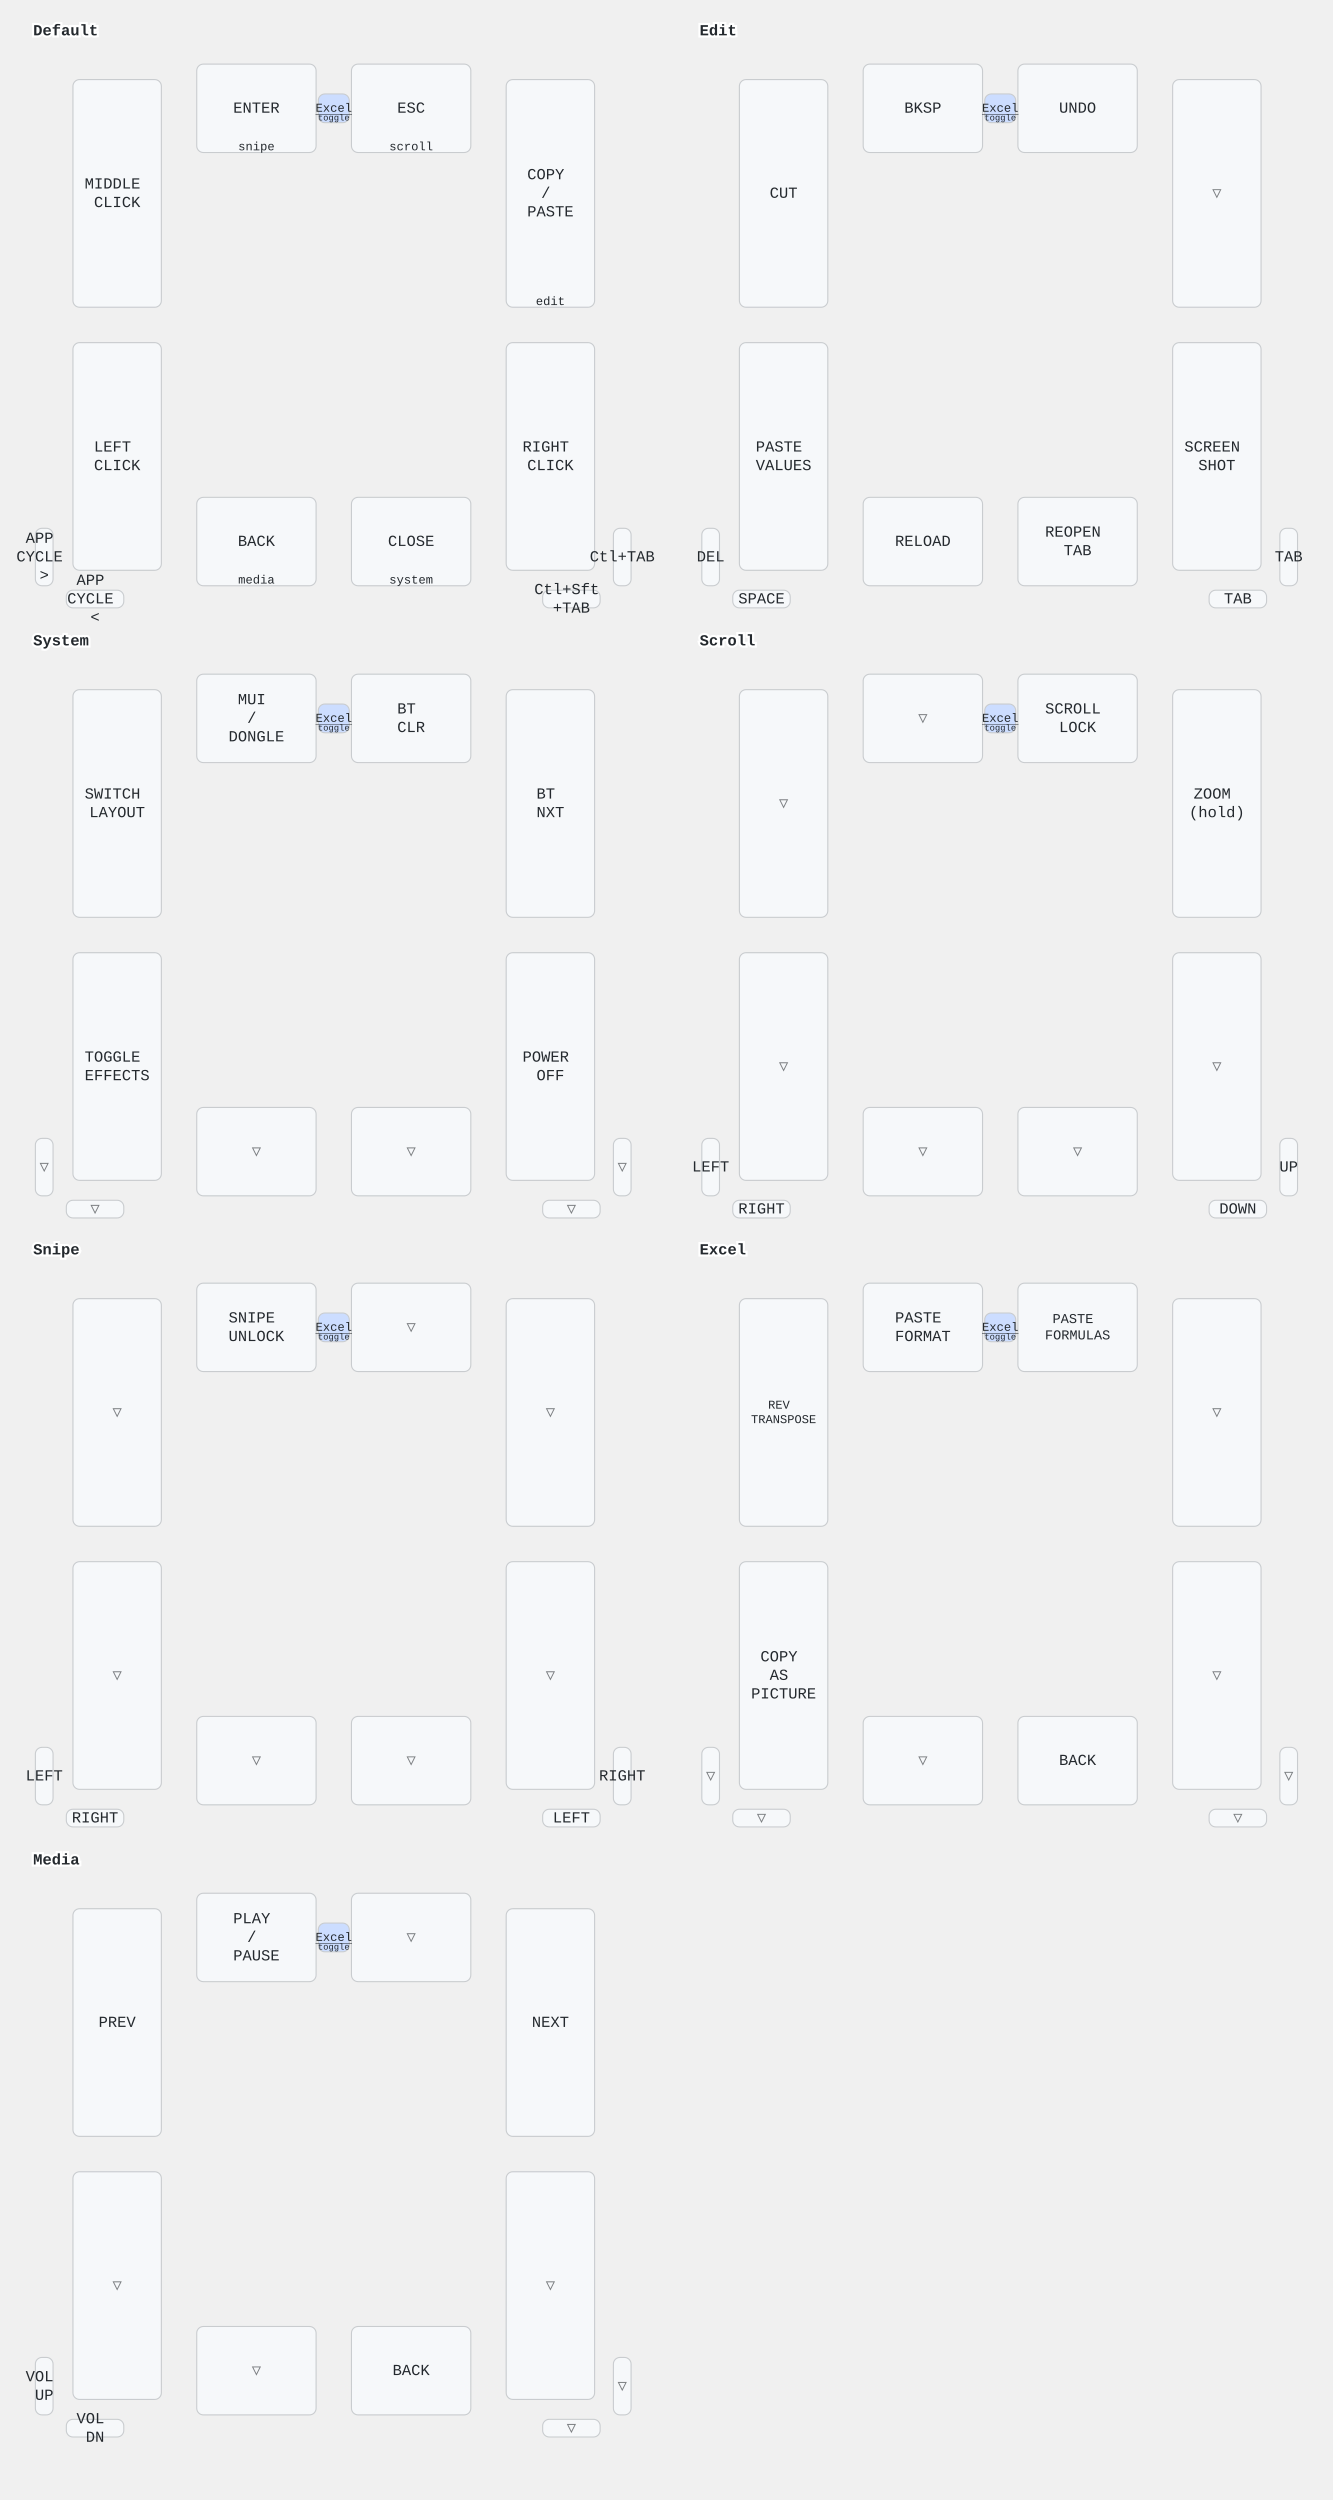
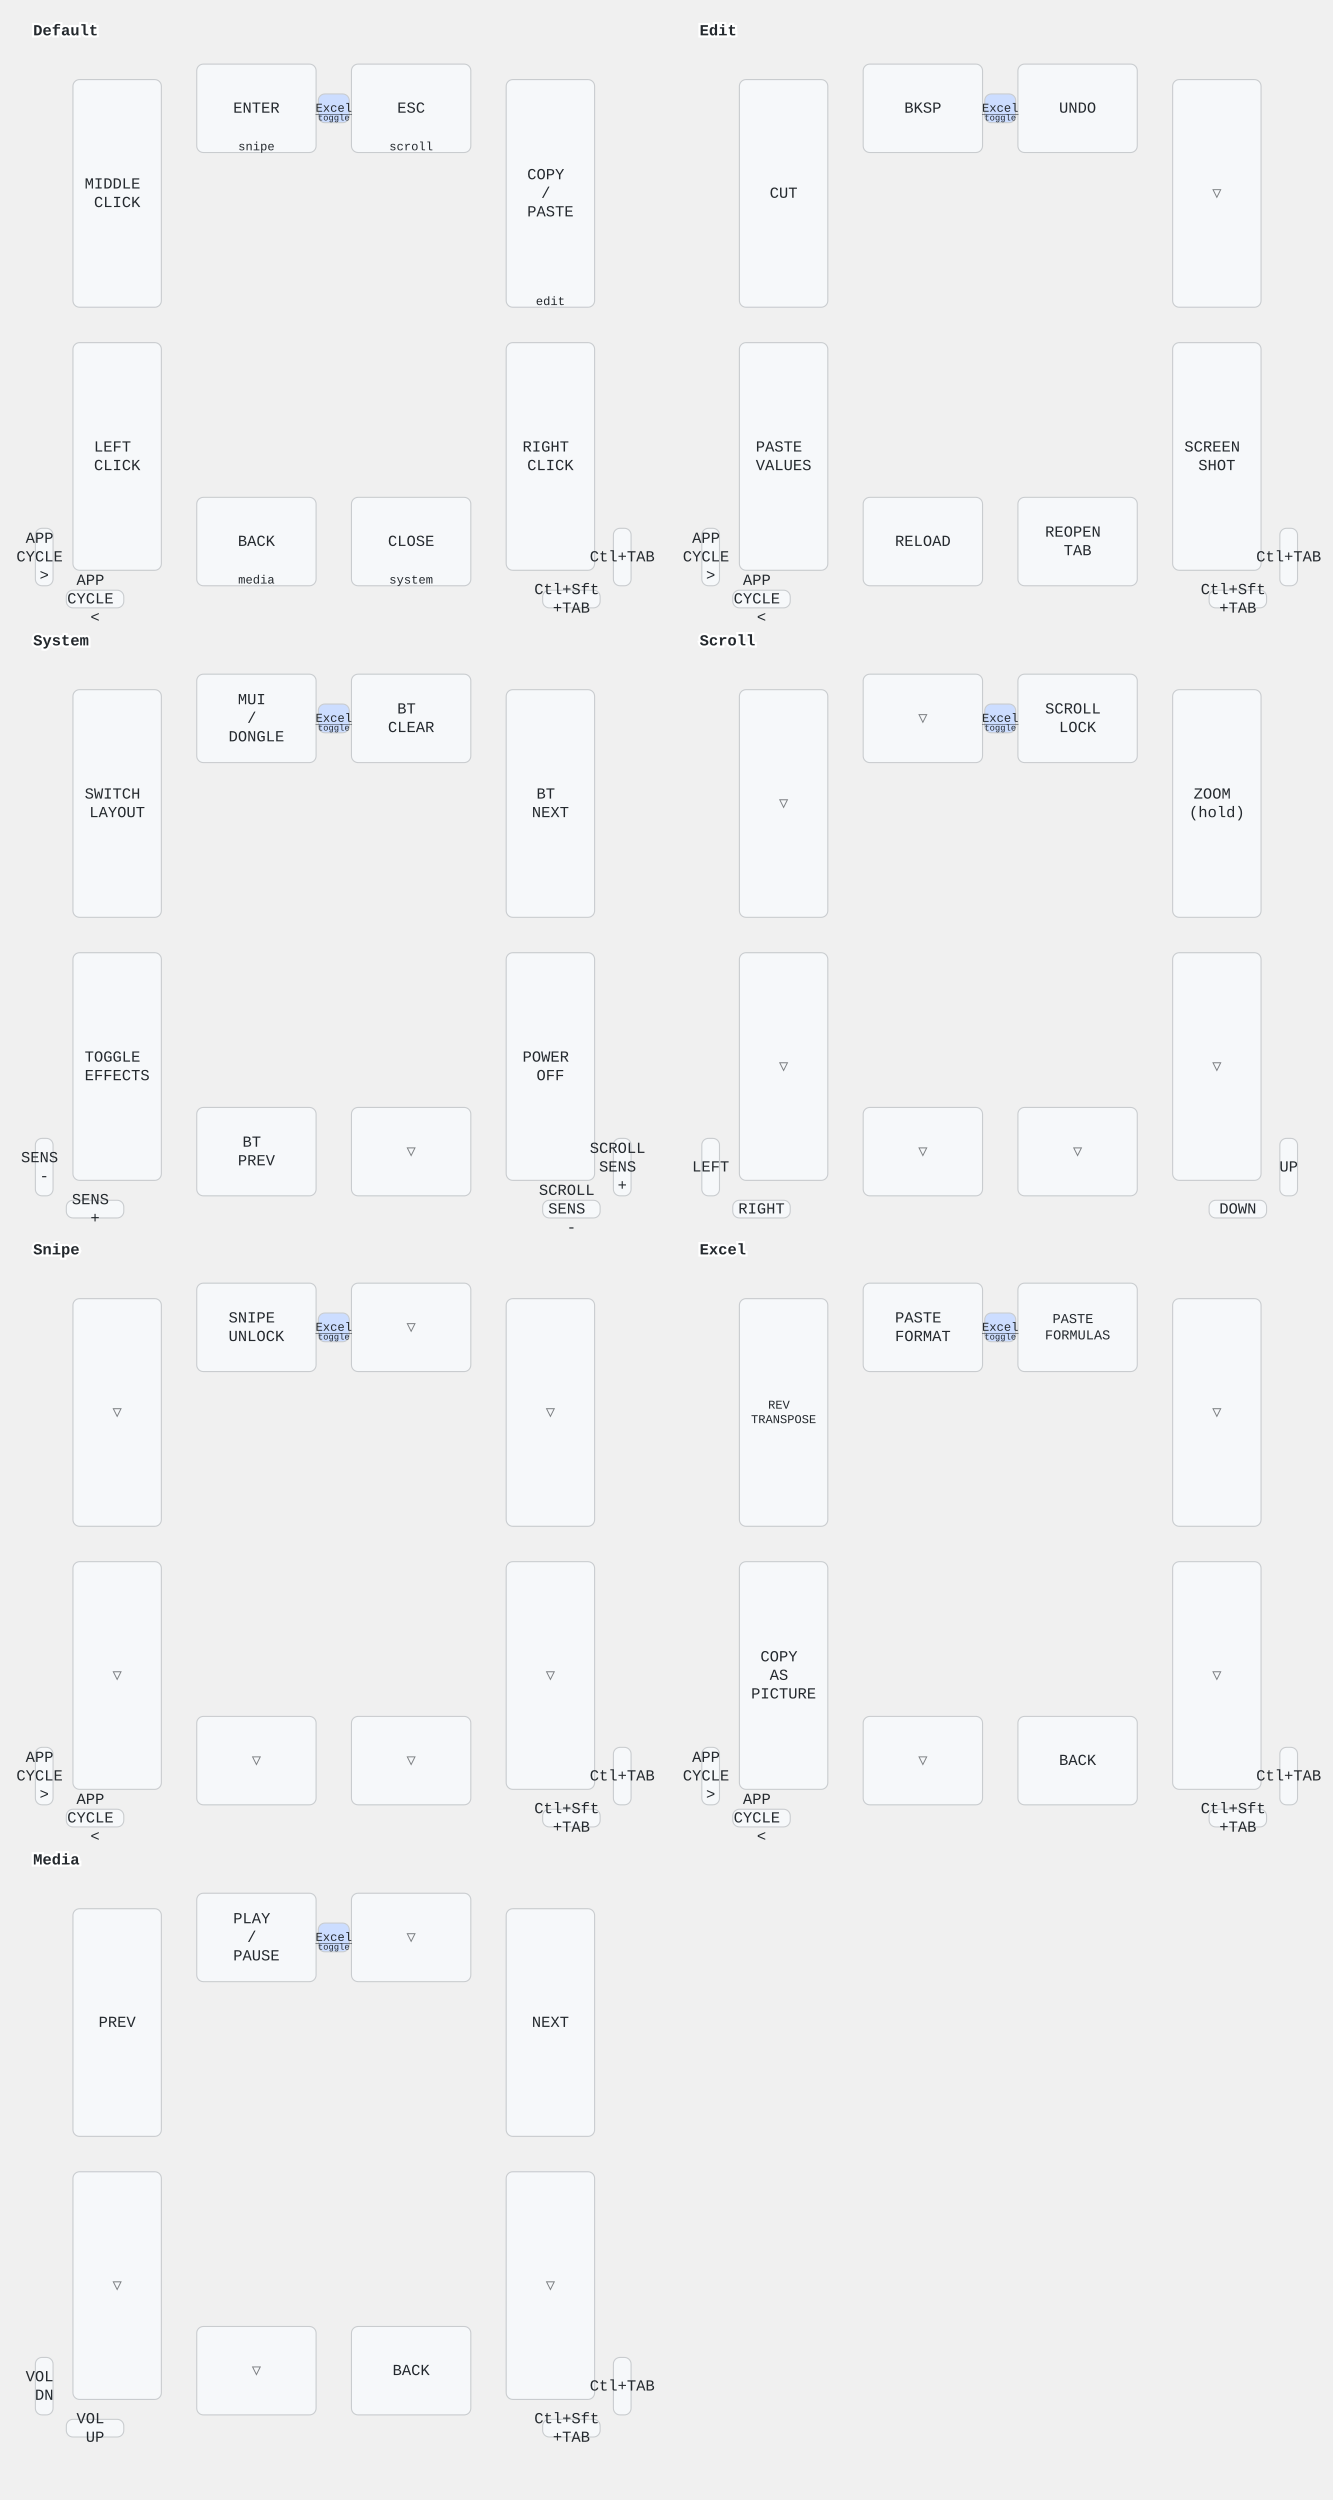
<svg xmlns="http://www.w3.org/2000/svg" width="1206" height="2262" viewBox="0 0 1206 2262" class="keymap">
  <style>/* inherit to force styles through use tags */
svg path {
    fill: inherit;
}

/* font and background color specifications */
svg.keymap {
    font-family: SFMono-Regular,Consolas,Liberation Mono,Menlo,monospace;
    font-size: 14px;
    font-kerning: normal;
    text-rendering: optimizeLegibility;
    fill: #24292e;
}

/* default key styling */
rect.key {
    fill: #f6f8fa;
}

rect.key, rect.combo {
    stroke: #c9cccf;
    stroke-width: 1;
}

/* default key side styling, only used is draw_key_sides is set */
rect.side {
    filter: brightness(90%);
}

/* color accent for combo boxes */
rect.combo, rect.combo-separate {
    fill: #cdf;
}

/* color accent for held keys */
rect.held, rect.combo.held {
    fill: #fdd;
}

/* color accent for ghost (optional) keys */
rect.ghost, rect.combo.ghost {
    stroke-dasharray: 4, 4;
    stroke-width: 2;
}

text {
    text-anchor: middle;
    dominant-baseline: middle;
}

/* styling for layer labels */
text.label {
    font-weight: bold;
    text-anchor: start;
    stroke: white;
    stroke-width: 4;
    paint-order: stroke;
}

/* styling for optional footer */
text.footer {
    text-anchor: end;
    dominant-baseline: auto;
    stroke: white;
    stroke-width: 4;
    paint-order: stroke;
}

/* styling for combo tap, and key non-tap label text */
text.combo, text.hold, text.shifted, text.left, text.right, text.tl, text.tr, text.bl, text.br {
    font-size: 11px;
}

text.hold, text.bl, text.br {
    text-anchor: middle;
    dominant-baseline: auto;
}

text.shifted, text.tl, text.tr {
    text-anchor: middle;
    dominant-baseline: hanging;
}

text.left, text.tl, text.bl {
    text-anchor: start;
}

text.right, text.tr, text.br {
    text-anchor: end;
}

text.layer-activator {
    text-decoration: underline;
}

/* styling for hold/shifted label text in combo box */
text.combo.hold, text.combo.shifted, text.combo.left, text.combo.right {
    font-size: 8px;
}

/* lighter symbol for transparent keys */
text.trans {
    fill: #7b7e81;
}

/* styling for combo dendrons */
path.combo {
    stroke-width: 1;
    stroke: gray;
    fill: none;
}

/* Start Tabler Icons Cleanup */
/* cannot use height/width with glyphs */
.icon-tabler &gt; path {
    fill: inherit;
    stroke: inherit;
    stroke-width: 2;
}
/* hide tabler's default box */
.icon-tabler &gt; path[stroke="none"][fill="none"] {
    visibility: hidden;
}
/* End Tabler Icons Cleanup */
</style>
  <g transform="translate(30, 0)" class="layer-Default">
    <text x="0" y="28" class="label" id="Default">Default</text>
    <g transform="translate(0, 56)">
      <g transform="translate(202, 42)" class="key keypos-0">
        <rect rx="6" ry="6" x="-54" y="-40" width="108" height="80" class="key" />
        <text x="0" y="0" class="key tap">ENTER</text>
        <text x="0" y="38" class="key hold">snipe</text>
      </g>
      <g transform="translate(342, 42)" class="key keypos-1">
        <rect rx="6" ry="6" x="-54" y="-40" width="108" height="80" class="key" />
        <text x="0" y="0" class="key tap">ESC</text>
        <text x="0" y="38" class="key hold">scroll</text>
      </g>
      <g transform="translate(76, 119)" class="key keypos-2">
        <rect rx="6" ry="6" x="-40" y="-103" width="80" height="206" class="key" />
        <text x="0" y="0" class="key tap">
          <tspan x="0" dy="-0.6em">MIDDLE</tspan>
          <tspan x="0" dy="1.2em">CLICK</tspan>
        </text>
      </g>
      <g transform="translate(468, 119)" class="key keypos-3">
        <rect rx="6" ry="6" x="-40" y="-103" width="80" height="206" class="key" />
        <text x="0" y="0" class="key tap">
          <tspan x="0" dy="-1.2em">COPY</tspan>
          <tspan x="0" dy="1.2em">/</tspan>
          <tspan x="0" dy="1.2em">PASTE</tspan>
        </text>
        <text x="0" y="101" class="key hold">edit</text>
      </g>
      <g transform="translate(76, 357)" class="key keypos-4">
        <rect rx="6" ry="6" x="-40" y="-103" width="80" height="206" class="key" />
        <text x="0" y="0" class="key tap">
          <tspan x="0" dy="-0.6em">LEFT</tspan>
          <tspan x="0" dy="1.2em">CLICK</tspan>
        </text>
      </g>
      <g transform="translate(468, 357)" class="key keypos-5">
        <rect rx="6" ry="6" x="-40" y="-103" width="80" height="206" class="key" />
        <text x="0" y="0" class="key tap">
          <tspan x="0" dy="-0.6em">RIGHT</tspan>
          <tspan x="0" dy="1.2em">CLICK</tspan>
        </text>
      </g>
      <g transform="translate(202, 434)" class="key keypos-6">
        <rect rx="6" ry="6" x="-54" y="-40" width="108" height="80" class="key" />
        <text x="0" y="0" class="key tap">BACK</text>
        <text x="0" y="38" class="key hold">media</text>
      </g>
      <g transform="translate(342, 434)" class="key keypos-7">
        <rect rx="6" ry="6" x="-54" y="-40" width="108" height="80" class="key" />
        <text x="0" y="0" class="key tap">CLOSE</text>
        <text x="0" y="38" class="key hold">system</text>
      </g>
      <g transform="translate(10, 448)" class="key keypos-8">
        <rect rx="6" ry="6" x="-8" y="-26" width="16" height="52" class="key" />
        <text x="0" y="0" class="key tap">
          <tspan x="0" dy="-1.2em">APP</tspan>
          <tspan x="0" dy="1.2em">CYCLE</tspan>
          <tspan x="0" dy="1.2em">&gt;</tspan>
        </text>
      </g>
      <g transform="translate(533, 448)" class="key keypos-9">
        <rect rx="6" ry="6" x="-8" y="-26" width="16" height="52" class="key" />
        <text x="0" y="0" class="key tap">Ctl+TAB</text>
      </g>
      <g transform="translate(56, 486)" class="key keypos-10">
        <rect rx="6" ry="6" x="-26" y="-8" width="52" height="16" class="key" />
        <text x="0" y="0" class="key tap">
          <tspan x="0" dy="-1.2em">APP</tspan>
          <tspan x="0" dy="1.2em">CYCLE</tspan>
          <tspan x="0" dy="1.2em">&lt;</tspan>
        </text>
      </g>
      <g transform="translate(487, 486)" class="key keypos-11">
        <rect rx="6" ry="6" x="-26" y="-8" width="52" height="16" class="key" />
        <text x="0" y="0" class="key tap">
          <tspan x="0" dy="-0.6em">Ctl+Sft</tspan>
          <tspan x="0" dy="1.2em">+TAB</tspan>
        </text>
      </g>
      <g class="combo combopos-0">
        <rect rx="6" ry="6" x="258" y="29" width="28" height="26" class="combo" />
        <a href="#Excel">
          <text x="272" y="42" class="combo tap layer-activator">Excel</text>
        </a>
        <text x="272" y="53" class="combo hold">toggle</text>
      </g>
    </g>
  </g>
  <g transform="translate(633, 0)" class="layer-Edit">
    <text x="0" y="28" class="label" id="Edit">Edit</text>
    <g transform="translate(0, 56)">
      <g transform="translate(202, 42)" class="key keypos-0">
        <rect rx="6" ry="6" x="-54" y="-40" width="108" height="80" class="key" />
        <text x="0" y="0" class="key tap">BKSP</text>
      </g>
      <g transform="translate(342, 42)" class="key keypos-1">
        <rect rx="6" ry="6" x="-54" y="-40" width="108" height="80" class="key" />
        <text x="0" y="0" class="key tap">UNDO</text>
      </g>
      <g transform="translate(76, 119)" class="key keypos-2">
        <rect rx="6" ry="6" x="-40" y="-103" width="80" height="206" class="key" />
        <text x="0" y="0" class="key tap">CUT</text>
      </g>
      <g transform="translate(468, 119)" class="key trans keypos-3">
        <rect rx="6" ry="6" x="-40" y="-103" width="80" height="206" class="key trans" />
        <text x="0" y="0" class="key trans tap">▽</text>
      </g>
      <g transform="translate(76, 357)" class="key keypos-4">
        <rect rx="6" ry="6" x="-40" y="-103" width="80" height="206" class="key" />
        <text x="0" y="0" class="key tap">
          <tspan x="0" dy="-0.6em">PASTE</tspan>
          <tspan x="0" dy="1.2em">VALUES</tspan>
        </text>
      </g>
      <g transform="translate(468, 357)" class="key keypos-5">
        <rect rx="6" ry="6" x="-40" y="-103" width="80" height="206" class="key" />
        <text x="0" y="0" class="key tap">
          <tspan x="0" dy="-0.6em">SCREEN</tspan>
          <tspan x="0" dy="1.2em">SHOT</tspan>
        </text>
      </g>
      <g transform="translate(202, 434)" class="key keypos-6">
        <rect rx="6" ry="6" x="-54" y="-40" width="108" height="80" class="key" />
        <text x="0" y="0" class="key tap">RELOAD</text>
      </g>
      <g transform="translate(342, 434)" class="key keypos-7">
        <rect rx="6" ry="6" x="-54" y="-40" width="108" height="80" class="key" />
        <text x="0" y="0" class="key tap">
          <tspan x="0" dy="-0.6em">REOPEN</tspan>
          <tspan x="0" dy="1.2em">TAB</tspan>
        </text>
      </g>
      <g transform="translate(10, 448)" class="key keypos-8">
        <rect rx="6" ry="6" x="-8" y="-26" width="16" height="52" class="key" />
-         <text x="0" y="0" class="key tap">DEL</text>
+         <text x="0" y="0" class="key tap">
+           <tspan x="0" dy="-1.2em">APP</tspan>
+           <tspan x="0" dy="1.2em">CYCLE</tspan>
+           <tspan x="0" dy="1.2em">&gt;</tspan>
+         </text>
      </g>
      <g transform="translate(533, 448)" class="key keypos-9">
        <rect rx="6" ry="6" x="-8" y="-26" width="16" height="52" class="key" />
-         <text x="0" y="0" class="key tap">TAB</text>
+         <text x="0" y="0" class="key tap">Ctl+TAB</text>
      </g>
      <g transform="translate(56, 486)" class="key keypos-10">
        <rect rx="6" ry="6" x="-26" y="-8" width="52" height="16" class="key" />
-         <text x="0" y="0" class="key tap">SPACE</text>
+         <text x="0" y="0" class="key tap">
+           <tspan x="0" dy="-1.2em">APP</tspan>
+           <tspan x="0" dy="1.2em">CYCLE</tspan>
+           <tspan x="0" dy="1.2em">&lt;</tspan>
+         </text>
      </g>
      <g transform="translate(487, 486)" class="key keypos-11">
        <rect rx="6" ry="6" x="-26" y="-8" width="52" height="16" class="key" />
-         <text x="0" y="0" class="key tap">TAB</text>
+         <text x="0" y="0" class="key tap">
+           <tspan x="0" dy="-0.6em">Ctl+Sft</tspan>
+           <tspan x="0" dy="1.2em">+TAB</tspan>
+         </text>
      </g>
      <g class="combo combopos-0">
        <rect rx="6" ry="6" x="258" y="29" width="28" height="26" class="combo" />
        <a href="#Excel">
          <text x="272" y="42" class="combo tap layer-activator">Excel</text>
        </a>
        <text x="272" y="53" class="combo hold">toggle</text>
      </g>
    </g>
  </g>
  <g transform="translate(30, 552)" class="layer-System">
    <text x="0" y="28" class="label" id="System">System</text>
    <g transform="translate(0, 56)">
      <g transform="translate(202, 42)" class="key keypos-0">
        <rect rx="6" ry="6" x="-54" y="-40" width="108" height="80" class="key" />
        <text x="0" y="0" class="key tap">
          <tspan x="0" dy="-1.2em">MUI</tspan>
          <tspan x="0" dy="1.2em">/</tspan>
          <tspan x="0" dy="1.2em">DONGLE</tspan>
        </text>
      </g>
      <g transform="translate(342, 42)" class="key keypos-1">
        <rect rx="6" ry="6" x="-54" y="-40" width="108" height="80" class="key" />
        <text x="0" y="0" class="key tap">
          <tspan x="0" dy="-0.6em">BT</tspan>
-           <tspan x="0" dy="1.2em">CLR</tspan>
+           <tspan x="0" dy="1.2em">CLEAR</tspan>
        </text>
      </g>
      <g transform="translate(76, 119)" class="key keypos-2">
        <rect rx="6" ry="6" x="-40" y="-103" width="80" height="206" class="key" />
        <text x="0" y="0" class="key tap">
          <tspan x="0" dy="-0.6em">SWITCH</tspan>
          <tspan x="0" dy="1.2em">LAYOUT</tspan>
        </text>
      </g>
      <g transform="translate(468, 119)" class="key keypos-3">
        <rect rx="6" ry="6" x="-40" y="-103" width="80" height="206" class="key" />
        <text x="0" y="0" class="key tap">
          <tspan x="0" dy="-0.6em">BT</tspan>
-           <tspan x="0" dy="1.2em">NXT</tspan>
+           <tspan x="0" dy="1.2em">NEXT</tspan>
        </text>
      </g>
      <g transform="translate(76, 357)" class="key keypos-4">
        <rect rx="6" ry="6" x="-40" y="-103" width="80" height="206" class="key" />
        <text x="0" y="0" class="key tap">
          <tspan x="0" dy="-0.6em">TOGGLE</tspan>
          <tspan x="0" dy="1.2em">EFFECTS</tspan>
        </text>
      </g>
      <g transform="translate(468, 357)" class="key keypos-5">
        <rect rx="6" ry="6" x="-40" y="-103" width="80" height="206" class="key" />
        <text x="0" y="0" class="key tap">
          <tspan x="0" dy="-0.6em">POWER</tspan>
          <tspan x="0" dy="1.2em">OFF</tspan>
        </text>
      </g>
-       <g transform="translate(202, 434)" class="key trans keypos-6">
-         <rect rx="6" ry="6" x="-54" y="-40" width="108" height="80" class="key trans" />
-         <text x="0" y="0" class="key trans tap">▽</text>
+       <g transform="translate(202, 434)" class="key keypos-6">
+         <rect rx="6" ry="6" x="-54" y="-40" width="108" height="80" class="key" />
+         <text x="0" y="0" class="key tap">
+           <tspan x="0" dy="-0.6em">BT</tspan>
+           <tspan x="0" dy="1.2em">PREV</tspan>
+         </text>
      </g>
      <g transform="translate(342, 434)" class="key trans keypos-7">
        <rect rx="6" ry="6" x="-54" y="-40" width="108" height="80" class="key trans" />
        <text x="0" y="0" class="key trans tap">▽</text>
      </g>
-       <g transform="translate(10, 448)" class="key trans keypos-8">
-         <rect rx="6" ry="6" x="-8" y="-26" width="16" height="52" class="key trans" />
-         <text x="0" y="0" class="key trans tap">▽</text>
-       </g>
-       <g transform="translate(533, 448)" class="key trans keypos-9">
-         <rect rx="6" ry="6" x="-8" y="-26" width="16" height="52" class="key trans" />
-         <text x="0" y="0" class="key trans tap">▽</text>
-       </g>
-       <g transform="translate(56, 486)" class="key trans keypos-10">
-         <rect rx="6" ry="6" x="-26" y="-8" width="52" height="16" class="key trans" />
-         <text x="0" y="0" class="key trans tap">▽</text>
-       </g>
-       <g transform="translate(487, 486)" class="key trans keypos-11">
-         <rect rx="6" ry="6" x="-26" y="-8" width="52" height="16" class="key trans" />
-         <text x="0" y="0" class="key trans tap">▽</text>
+       <g transform="translate(10, 448)" class="key keypos-8">
+         <rect rx="6" ry="6" x="-8" y="-26" width="16" height="52" class="key" />
+         <text x="0" y="0" class="key tap">
+           <tspan x="0" dy="-0.6em">SENS</tspan>
+           <tspan x="0" dy="1.2em">-</tspan>
+         </text>
+       </g>
+       <g transform="translate(533, 448)" class="key keypos-9">
+         <rect rx="6" ry="6" x="-8" y="-26" width="16" height="52" class="key" />
+         <text x="0" y="0" class="key tap">
+           <tspan x="0" dy="-1.2em">SCROLL</tspan>
+           <tspan x="0" dy="1.2em">SENS</tspan>
+           <tspan x="0" dy="1.2em">+</tspan>
+         </text>
+       </g>
+       <g transform="translate(56, 486)" class="key keypos-10">
+         <rect rx="6" ry="6" x="-26" y="-8" width="52" height="16" class="key" />
+         <text x="0" y="0" class="key tap">
+           <tspan x="0" dy="-0.6em">SENS</tspan>
+           <tspan x="0" dy="1.2em">+</tspan>
+         </text>
+       </g>
+       <g transform="translate(487, 486)" class="key keypos-11">
+         <rect rx="6" ry="6" x="-26" y="-8" width="52" height="16" class="key" />
+         <text x="0" y="0" class="key tap">
+           <tspan x="0" dy="-1.2em">SCROLL</tspan>
+           <tspan x="0" dy="1.2em">SENS</tspan>
+           <tspan x="0" dy="1.2em">-</tspan>
+         </text>
      </g>
      <g class="combo combopos-0">
        <rect rx="6" ry="6" x="258" y="29" width="28" height="26" class="combo" />
        <a href="#Excel">
          <text x="272" y="42" class="combo tap layer-activator">Excel</text>
        </a>
        <text x="272" y="53" class="combo hold">toggle</text>
      </g>
    </g>
  </g>
  <g transform="translate(633, 552)" class="layer-Scroll">
    <text x="0" y="28" class="label" id="Scroll">Scroll</text>
    <g transform="translate(0, 56)">
      <g transform="translate(202, 42)" class="key trans keypos-0">
        <rect rx="6" ry="6" x="-54" y="-40" width="108" height="80" class="key trans" />
        <text x="0" y="0" class="key trans tap">▽</text>
      </g>
      <g transform="translate(342, 42)" class="key keypos-1">
        <rect rx="6" ry="6" x="-54" y="-40" width="108" height="80" class="key" />
        <text x="0" y="0" class="key tap">
          <tspan x="0" dy="-0.6em">SCROLL</tspan>
          <tspan x="0" dy="1.2em">LOCK</tspan>
        </text>
      </g>
      <g transform="translate(76, 119)" class="key trans keypos-2">
        <rect rx="6" ry="6" x="-40" y="-103" width="80" height="206" class="key trans" />
        <text x="0" y="0" class="key trans tap">▽</text>
      </g>
      <g transform="translate(468, 119)" class="key keypos-3">
        <rect rx="6" ry="6" x="-40" y="-103" width="80" height="206" class="key" />
        <text x="0" y="0" class="key tap">
          <tspan x="0" dy="-0.6em">ZOOM</tspan>
          <tspan x="0" dy="1.2em">(hold)</tspan>
        </text>
      </g>
      <g transform="translate(76, 357)" class="key trans keypos-4">
        <rect rx="6" ry="6" x="-40" y="-103" width="80" height="206" class="key trans" />
        <text x="0" y="0" class="key trans tap">▽</text>
      </g>
      <g transform="translate(468, 357)" class="key trans keypos-5">
        <rect rx="6" ry="6" x="-40" y="-103" width="80" height="206" class="key trans" />
        <text x="0" y="0" class="key trans tap">▽</text>
      </g>
      <g transform="translate(202, 434)" class="key trans keypos-6">
        <rect rx="6" ry="6" x="-54" y="-40" width="108" height="80" class="key trans" />
        <text x="0" y="0" class="key trans tap">▽</text>
      </g>
      <g transform="translate(342, 434)" class="key trans keypos-7">
        <rect rx="6" ry="6" x="-54" y="-40" width="108" height="80" class="key trans" />
        <text x="0" y="0" class="key trans tap">▽</text>
      </g>
      <g transform="translate(10, 448)" class="key keypos-8">
        <rect rx="6" ry="6" x="-8" y="-26" width="16" height="52" class="key" />
        <text x="0" y="0" class="key tap">LEFT</text>
      </g>
      <g transform="translate(533, 448)" class="key keypos-9">
        <rect rx="6" ry="6" x="-8" y="-26" width="16" height="52" class="key" />
        <text x="0" y="0" class="key tap">UP</text>
      </g>
      <g transform="translate(56, 486)" class="key keypos-10">
        <rect rx="6" ry="6" x="-26" y="-8" width="52" height="16" class="key" />
        <text x="0" y="0" class="key tap">RIGHT</text>
      </g>
      <g transform="translate(487, 486)" class="key keypos-11">
        <rect rx="6" ry="6" x="-26" y="-8" width="52" height="16" class="key" />
        <text x="0" y="0" class="key tap">DOWN</text>
      </g>
      <g class="combo combopos-0">
        <rect rx="6" ry="6" x="258" y="29" width="28" height="26" class="combo" />
        <a href="#Excel">
          <text x="272" y="42" class="combo tap layer-activator">Excel</text>
        </a>
        <text x="272" y="53" class="combo hold">toggle</text>
      </g>
    </g>
  </g>
  <g transform="translate(30, 1103)" class="layer-Snipe">
    <text x="0" y="28" class="label" id="Snipe">Snipe</text>
    <g transform="translate(0, 56)">
      <g transform="translate(202, 42)" class="key keypos-0">
        <rect rx="6" ry="6" x="-54" y="-40" width="108" height="80" class="key" />
        <text x="0" y="0" class="key tap">
          <tspan x="0" dy="-0.6em">SNIPE</tspan>
          <tspan x="0" dy="1.2em">UNLOCK</tspan>
        </text>
      </g>
      <g transform="translate(342, 42)" class="key trans keypos-1">
        <rect rx="6" ry="6" x="-54" y="-40" width="108" height="80" class="key trans" />
        <text x="0" y="0" class="key trans tap">▽</text>
      </g>
      <g transform="translate(76, 119)" class="key trans keypos-2">
        <rect rx="6" ry="6" x="-40" y="-103" width="80" height="206" class="key trans" />
        <text x="0" y="0" class="key trans tap">▽</text>
      </g>
      <g transform="translate(468, 119)" class="key trans keypos-3">
        <rect rx="6" ry="6" x="-40" y="-103" width="80" height="206" class="key trans" />
        <text x="0" y="0" class="key trans tap">▽</text>
      </g>
      <g transform="translate(76, 357)" class="key trans keypos-4">
        <rect rx="6" ry="6" x="-40" y="-103" width="80" height="206" class="key trans" />
        <text x="0" y="0" class="key trans tap">▽</text>
      </g>
      <g transform="translate(468, 357)" class="key trans keypos-5">
        <rect rx="6" ry="6" x="-40" y="-103" width="80" height="206" class="key trans" />
        <text x="0" y="0" class="key trans tap">▽</text>
      </g>
      <g transform="translate(202, 434)" class="key trans keypos-6">
        <rect rx="6" ry="6" x="-54" y="-40" width="108" height="80" class="key trans" />
        <text x="0" y="0" class="key trans tap">▽</text>
      </g>
      <g transform="translate(342, 434)" class="key trans keypos-7">
        <rect rx="6" ry="6" x="-54" y="-40" width="108" height="80" class="key trans" />
        <text x="0" y="0" class="key trans tap">▽</text>
      </g>
      <g transform="translate(10, 448)" class="key keypos-8">
        <rect rx="6" ry="6" x="-8" y="-26" width="16" height="52" class="key" />
-         <text x="0" y="0" class="key tap">LEFT</text>
+         <text x="0" y="0" class="key tap">
+           <tspan x="0" dy="-1.2em">APP</tspan>
+           <tspan x="0" dy="1.2em">CYCLE</tspan>
+           <tspan x="0" dy="1.2em">&gt;</tspan>
+         </text>
      </g>
      <g transform="translate(533, 448)" class="key keypos-9">
        <rect rx="6" ry="6" x="-8" y="-26" width="16" height="52" class="key" />
-         <text x="0" y="0" class="key tap">RIGHT</text>
+         <text x="0" y="0" class="key tap">Ctl+TAB</text>
      </g>
      <g transform="translate(56, 486)" class="key keypos-10">
        <rect rx="6" ry="6" x="-26" y="-8" width="52" height="16" class="key" />
-         <text x="0" y="0" class="key tap">RIGHT</text>
+         <text x="0" y="0" class="key tap">
+           <tspan x="0" dy="-1.2em">APP</tspan>
+           <tspan x="0" dy="1.2em">CYCLE</tspan>
+           <tspan x="0" dy="1.2em">&lt;</tspan>
+         </text>
      </g>
      <g transform="translate(487, 486)" class="key keypos-11">
        <rect rx="6" ry="6" x="-26" y="-8" width="52" height="16" class="key" />
-         <text x="0" y="0" class="key tap">LEFT</text>
+         <text x="0" y="0" class="key tap">
+           <tspan x="0" dy="-0.6em">Ctl+Sft</tspan>
+           <tspan x="0" dy="1.2em">+TAB</tspan>
+         </text>
      </g>
      <g class="combo combopos-0">
        <rect rx="6" ry="6" x="258" y="29" width="28" height="26" class="combo" />
        <a href="#Excel">
          <text x="272" y="42" class="combo tap layer-activator">Excel</text>
        </a>
        <text x="272" y="53" class="combo hold">toggle</text>
      </g>
    </g>
  </g>
  <g transform="translate(633, 1103)" class="layer-Excel">
    <text x="0" y="28" class="label" id="Excel">Excel</text>
    <g transform="translate(0, 56)">
      <g transform="translate(202, 42)" class="key keypos-0">
        <rect rx="6" ry="6" x="-54" y="-40" width="108" height="80" class="key" />
        <text x="0" y="0" class="key tap">
          <tspan x="0" dy="-0.6em">PASTE</tspan>
          <tspan x="0" dy="1.2em">FORMAT</tspan>
        </text>
      </g>
      <g transform="translate(342, 42)" class="key keypos-1">
        <rect rx="6" ry="6" x="-54" y="-40" width="108" height="80" class="key" />
        <text x="0" y="0" class="key tap">
          <tspan x="0" dy="-0.6em" style="font-size: 88%">PASTE</tspan>
          <tspan x="0" dy="1.2em" style="font-size: 88%">FORMULAS</tspan>
        </text>
      </g>
      <g transform="translate(76, 119)" class="key keypos-2">
        <rect rx="6" ry="6" x="-40" y="-103" width="80" height="206" class="key" />
        <text x="0" y="0" class="key tap">
          <tspan x="0" dy="-0.6em" style="font-size: 78%">REV</tspan>
          <tspan x="0" dy="1.2em" style="font-size: 78%">TRANSPOSE</tspan>
        </text>
      </g>
      <g transform="translate(468, 119)" class="key trans keypos-3">
        <rect rx="6" ry="6" x="-40" y="-103" width="80" height="206" class="key trans" />
        <text x="0" y="0" class="key trans tap">▽</text>
      </g>
      <g transform="translate(76, 357)" class="key keypos-4">
        <rect rx="6" ry="6" x="-40" y="-103" width="80" height="206" class="key" />
        <text x="0" y="0" class="key tap">
          <tspan x="0" dy="-1.2em">COPY</tspan>
          <tspan x="0" dy="1.2em">AS</tspan>
          <tspan x="0" dy="1.2em">PICTURE</tspan>
        </text>
      </g>
      <g transform="translate(468, 357)" class="key trans keypos-5">
        <rect rx="6" ry="6" x="-40" y="-103" width="80" height="206" class="key trans" />
        <text x="0" y="0" class="key trans tap">▽</text>
      </g>
      <g transform="translate(202, 434)" class="key trans keypos-6">
        <rect rx="6" ry="6" x="-54" y="-40" width="108" height="80" class="key trans" />
        <text x="0" y="0" class="key trans tap">▽</text>
      </g>
      <g transform="translate(342, 434)" class="key keypos-7">
        <rect rx="6" ry="6" x="-54" y="-40" width="108" height="80" class="key" />
        <text x="0" y="0" class="key tap">BACK</text>
      </g>
-       <g transform="translate(10, 448)" class="key trans keypos-8">
-         <rect rx="6" ry="6" x="-8" y="-26" width="16" height="52" class="key trans" />
-         <text x="0" y="0" class="key trans tap">▽</text>
-       </g>
-       <g transform="translate(533, 448)" class="key trans keypos-9">
-         <rect rx="6" ry="6" x="-8" y="-26" width="16" height="52" class="key trans" />
-         <text x="0" y="0" class="key trans tap">▽</text>
-       </g>
-       <g transform="translate(56, 486)" class="key trans keypos-10">
-         <rect rx="6" ry="6" x="-26" y="-8" width="52" height="16" class="key trans" />
-         <text x="0" y="0" class="key trans tap">▽</text>
-       </g>
-       <g transform="translate(487, 486)" class="key trans keypos-11">
-         <rect rx="6" ry="6" x="-26" y="-8" width="52" height="16" class="key trans" />
-         <text x="0" y="0" class="key trans tap">▽</text>
+       <g transform="translate(10, 448)" class="key keypos-8">
+         <rect rx="6" ry="6" x="-8" y="-26" width="16" height="52" class="key" />
+         <text x="0" y="0" class="key tap">
+           <tspan x="0" dy="-1.2em">APP</tspan>
+           <tspan x="0" dy="1.2em">CYCLE</tspan>
+           <tspan x="0" dy="1.2em">&gt;</tspan>
+         </text>
+       </g>
+       <g transform="translate(533, 448)" class="key keypos-9">
+         <rect rx="6" ry="6" x="-8" y="-26" width="16" height="52" class="key" />
+         <text x="0" y="0" class="key tap">Ctl+TAB</text>
+       </g>
+       <g transform="translate(56, 486)" class="key keypos-10">
+         <rect rx="6" ry="6" x="-26" y="-8" width="52" height="16" class="key" />
+         <text x="0" y="0" class="key tap">
+           <tspan x="0" dy="-1.2em">APP</tspan>
+           <tspan x="0" dy="1.2em">CYCLE</tspan>
+           <tspan x="0" dy="1.2em">&lt;</tspan>
+         </text>
+       </g>
+       <g transform="translate(487, 486)" class="key keypos-11">
+         <rect rx="6" ry="6" x="-26" y="-8" width="52" height="16" class="key" />
+         <text x="0" y="0" class="key tap">
+           <tspan x="0" dy="-0.6em">Ctl+Sft</tspan>
+           <tspan x="0" dy="1.2em">+TAB</tspan>
+         </text>
      </g>
      <g class="combo combopos-0">
        <rect rx="6" ry="6" x="258" y="29" width="28" height="26" class="combo" />
        <a href="#Excel">
          <text x="272" y="42" class="combo tap layer-activator">Excel</text>
        </a>
        <text x="272" y="53" class="combo hold">toggle</text>
      </g>
    </g>
  </g>
  <g transform="translate(30, 1655)" class="layer-Media">
    <text x="0" y="28" class="label" id="Media">Media</text>
    <g transform="translate(0, 56)">
      <g transform="translate(202, 42)" class="key keypos-0">
        <rect rx="6" ry="6" x="-54" y="-40" width="108" height="80" class="key" />
        <text x="0" y="0" class="key tap">
          <tspan x="0" dy="-1.2em">PLAY</tspan>
          <tspan x="0" dy="1.2em">/</tspan>
          <tspan x="0" dy="1.2em">PAUSE</tspan>
        </text>
      </g>
      <g transform="translate(342, 42)" class="key trans keypos-1">
        <rect rx="6" ry="6" x="-54" y="-40" width="108" height="80" class="key trans" />
        <text x="0" y="0" class="key trans tap">▽</text>
      </g>
      <g transform="translate(76, 119)" class="key keypos-2">
        <rect rx="6" ry="6" x="-40" y="-103" width="80" height="206" class="key" />
        <text x="0" y="0" class="key tap">PREV</text>
      </g>
      <g transform="translate(468, 119)" class="key keypos-3">
        <rect rx="6" ry="6" x="-40" y="-103" width="80" height="206" class="key" />
        <text x="0" y="0" class="key tap">NEXT</text>
      </g>
      <g transform="translate(76, 357)" class="key trans keypos-4">
        <rect rx="6" ry="6" x="-40" y="-103" width="80" height="206" class="key trans" />
        <text x="0" y="0" class="key trans tap">▽</text>
      </g>
      <g transform="translate(468, 357)" class="key trans keypos-5">
        <rect rx="6" ry="6" x="-40" y="-103" width="80" height="206" class="key trans" />
        <text x="0" y="0" class="key trans tap">▽</text>
      </g>
      <g transform="translate(202, 434)" class="key trans keypos-6">
        <rect rx="6" ry="6" x="-54" y="-40" width="108" height="80" class="key trans" />
        <text x="0" y="0" class="key trans tap">▽</text>
      </g>
      <g transform="translate(342, 434)" class="key keypos-7">
        <rect rx="6" ry="6" x="-54" y="-40" width="108" height="80" class="key" />
        <text x="0" y="0" class="key tap">BACK</text>
      </g>
      <g transform="translate(10, 448)" class="key keypos-8">
        <rect rx="6" ry="6" x="-8" y="-26" width="16" height="52" class="key" />
        <text x="0" y="0" class="key tap">
          <tspan x="0" dy="-0.6em">VOL</tspan>
+           <tspan x="0" dy="1.2em">DN</tspan>
+         </text>
+       </g>
+       <g transform="translate(533, 448)" class="key keypos-9">
+         <rect rx="6" ry="6" x="-8" y="-26" width="16" height="52" class="key" />
+         <text x="0" y="0" class="key tap">Ctl+TAB</text>
+       </g>
+       <g transform="translate(56, 486)" class="key keypos-10">
+         <rect rx="6" ry="6" x="-26" y="-8" width="52" height="16" class="key" />
+         <text x="0" y="0" class="key tap">
+           <tspan x="0" dy="-0.6em">VOL</tspan>
          <tspan x="0" dy="1.2em">UP</tspan>
        </text>
      </g>
-       <g transform="translate(533, 448)" class="key trans keypos-9">
-         <rect rx="6" ry="6" x="-8" y="-26" width="16" height="52" class="key trans" />
-         <text x="0" y="0" class="key trans tap">▽</text>
-       </g>
-       <g transform="translate(56, 486)" class="key keypos-10">
-         <rect rx="6" ry="6" x="-26" y="-8" width="52" height="16" class="key" />
-         <text x="0" y="0" class="key tap">
-           <tspan x="0" dy="-0.6em">VOL</tspan>
-           <tspan x="0" dy="1.2em">DN</tspan>
-         </text>
-       </g>
-       <g transform="translate(487, 486)" class="key trans keypos-11">
-         <rect rx="6" ry="6" x="-26" y="-8" width="52" height="16" class="key trans" />
-         <text x="0" y="0" class="key trans tap">▽</text>
+       <g transform="translate(487, 486)" class="key keypos-11">
+         <rect rx="6" ry="6" x="-26" y="-8" width="52" height="16" class="key" />
+         <text x="0" y="0" class="key tap">
+           <tspan x="0" dy="-0.6em">Ctl+Sft</tspan>
+           <tspan x="0" dy="1.2em">+TAB</tspan>
+         </text>
      </g>
      <g class="combo combopos-0">
        <rect rx="6" ry="6" x="258" y="29" width="28" height="26" class="combo" />
        <a href="#Excel">
          <text x="272" y="42" class="combo tap layer-activator">Excel</text>
        </a>
        <text x="272" y="53" class="combo hold">toggle</text>
      </g>
    </g>
  </g>
</svg>
